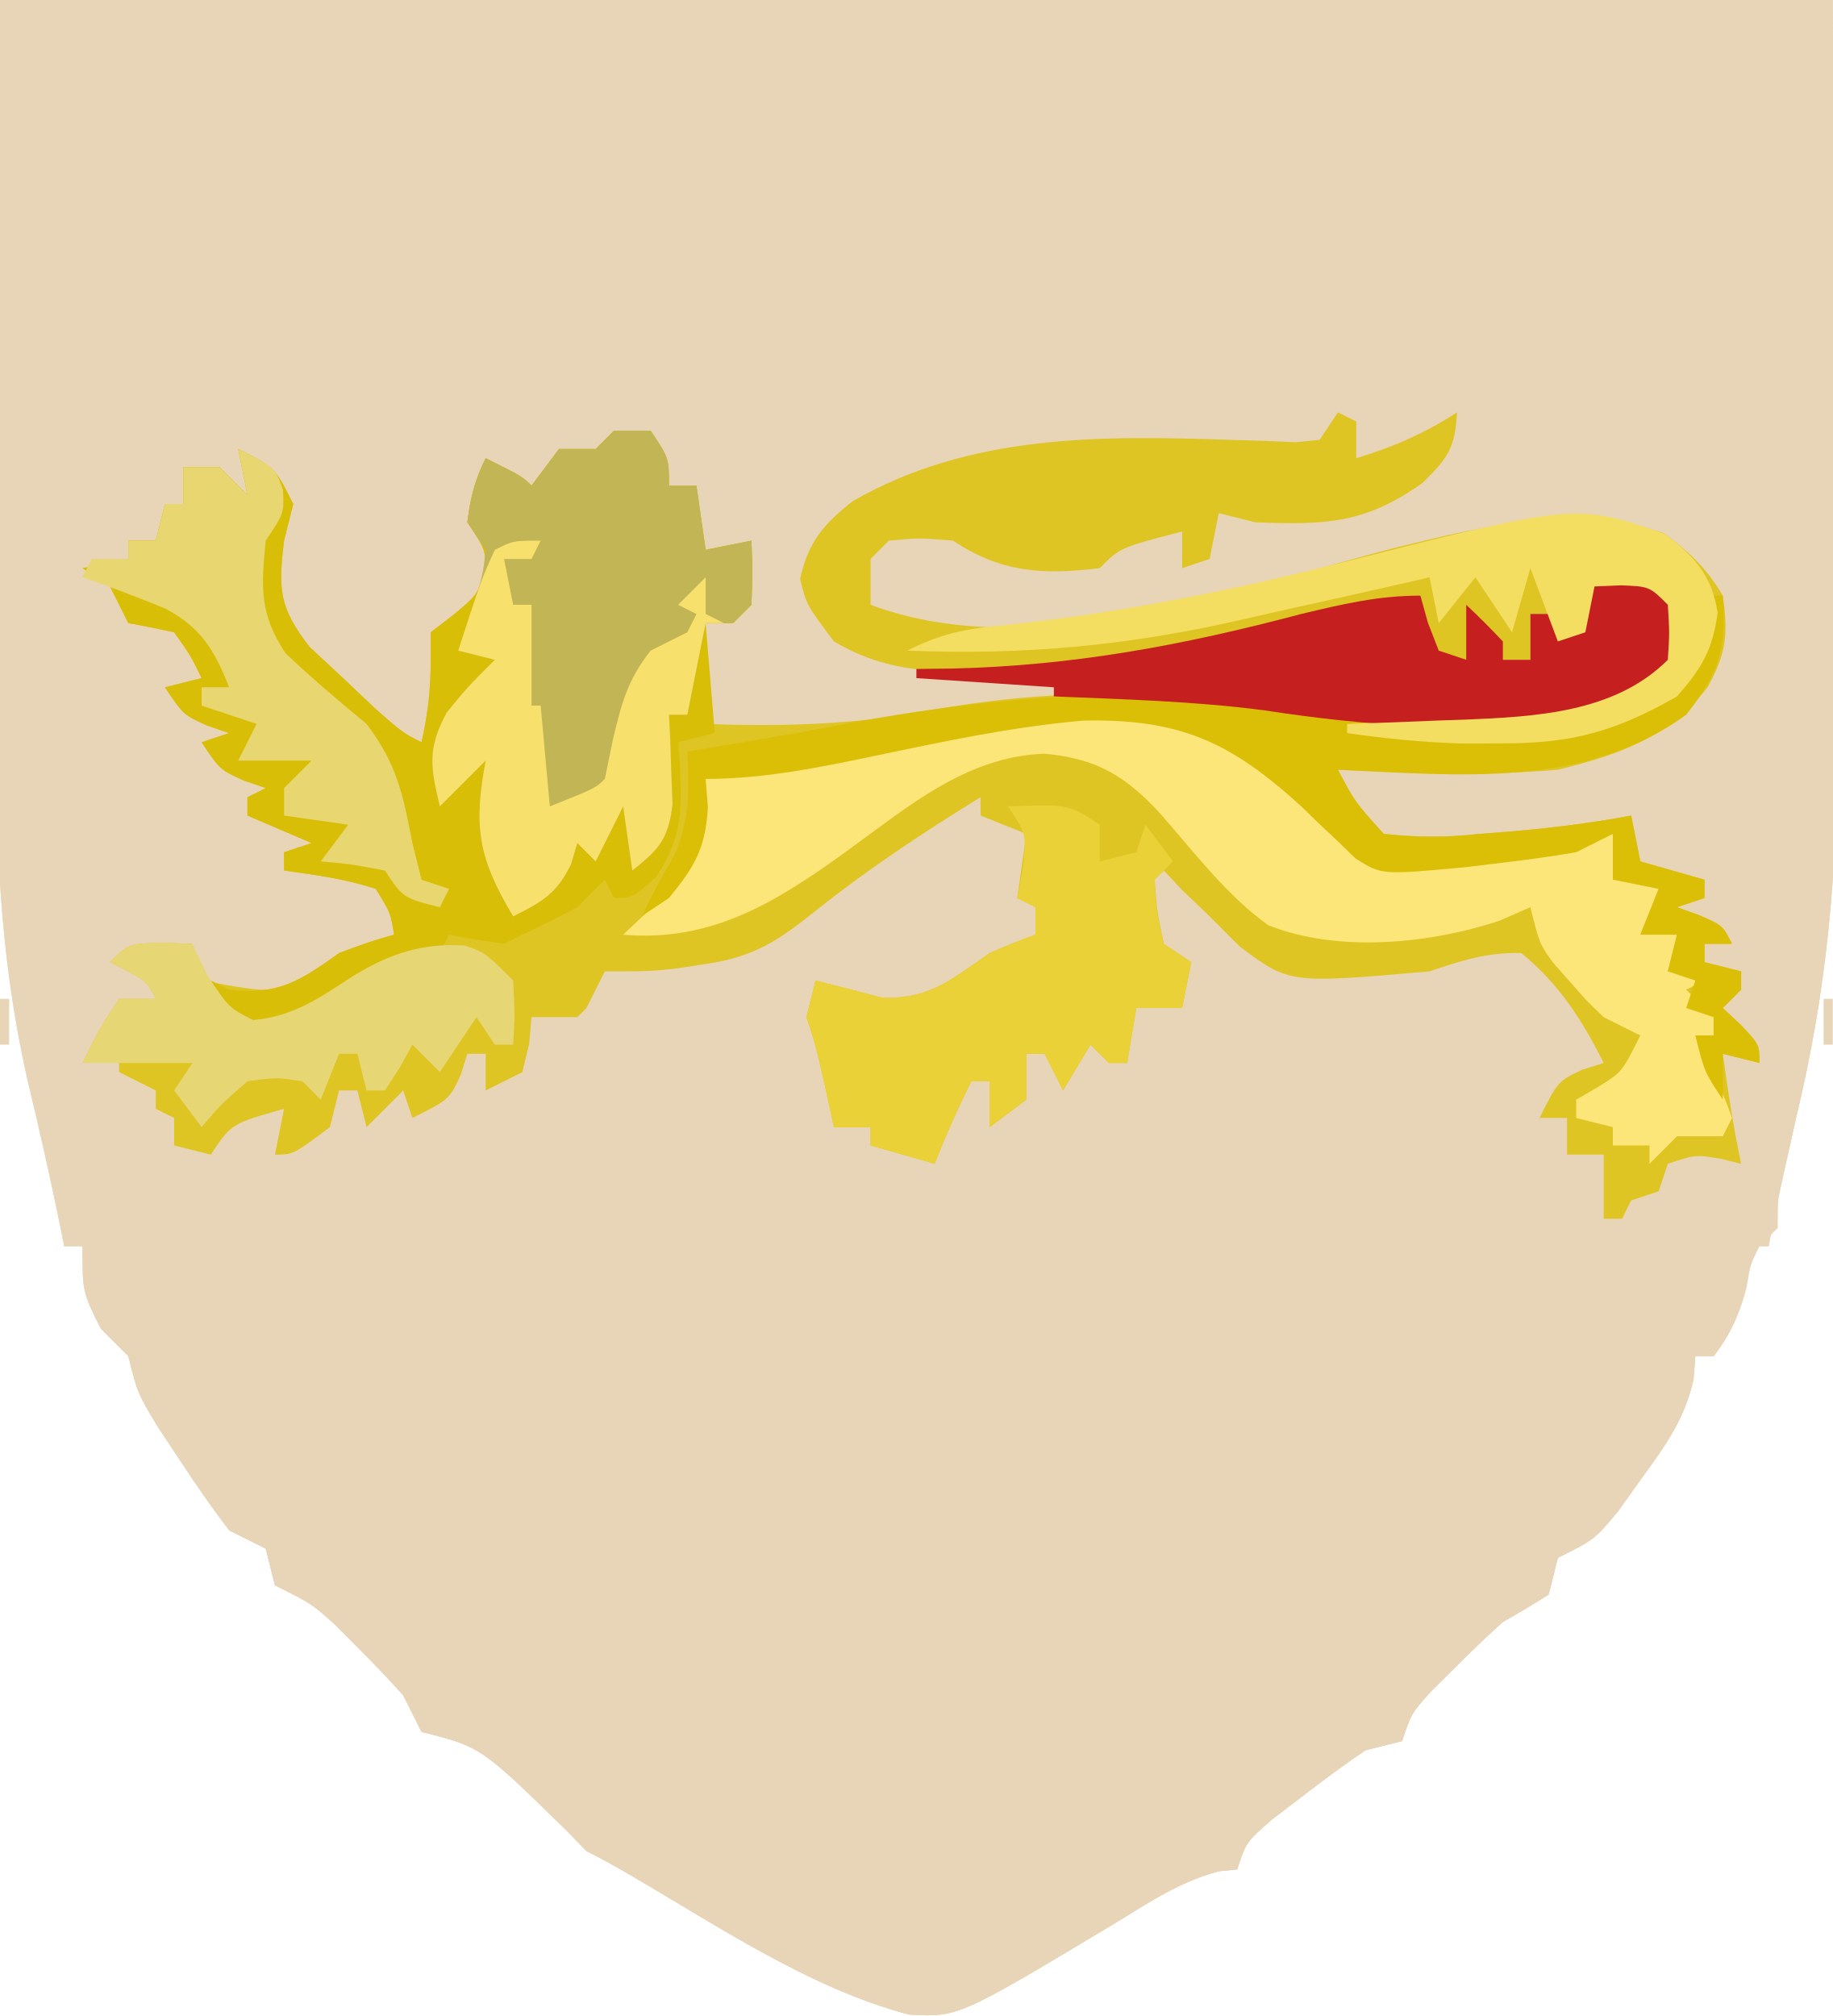
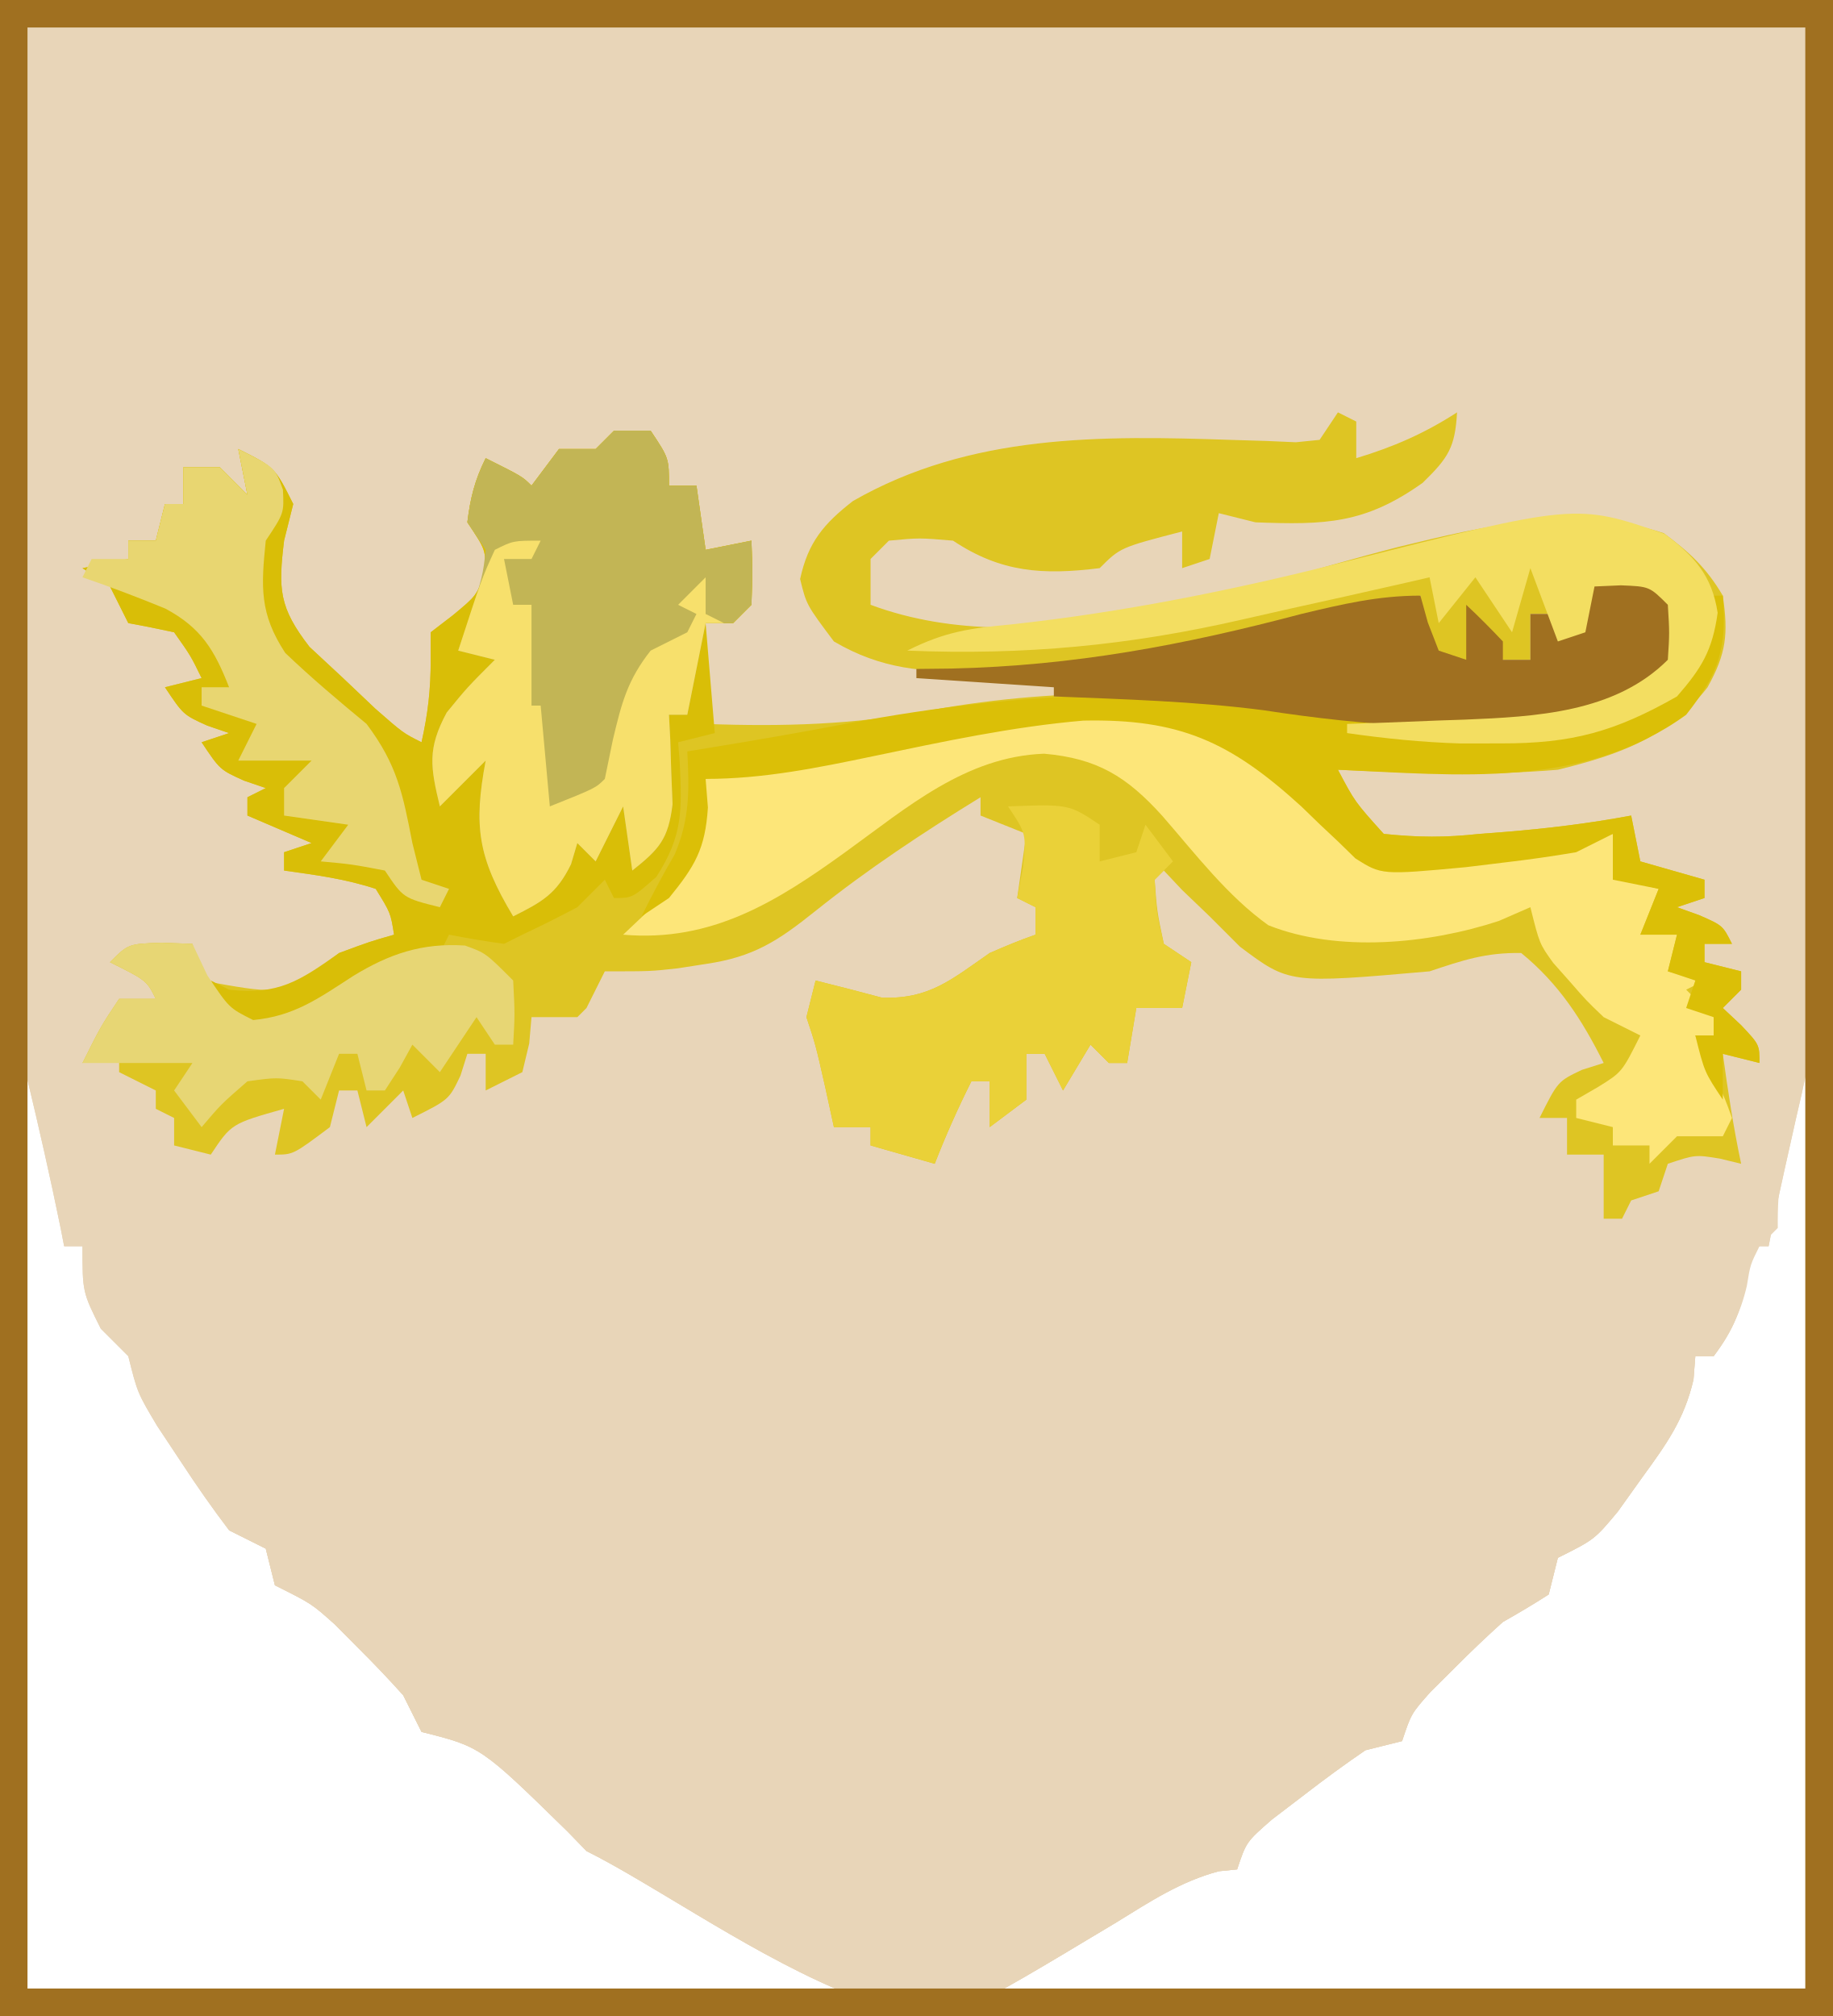
<svg xmlns="http://www.w3.org/2000/svg" version="1.1" width="200" height="220">
  <path d="M0 0 C66 0 132 0 200 0 C200.083 16.418 200.165 32.835 200.25 49.75 C200.286 54.893 200.323 60.036 200.36 65.335 C200.378 71.719 200.378 71.719 200.382 74.728 C200.388 76.786 200.402 78.843 200.422 80.9 C200.558 95.183 199.34 108.089 196 122 C193.87 131.505 193.87 131.505 193 136 C192.34 136 191.68 136 191 136 C190.948 136.526 190.948 136.526 190.688 139.188 C190.021 142.886 189.25 145.03 187 148 C186.34 148 185.68 148 185 148 C184.967 148.42 184.967 148.42 184.801 150.547 C183.785 154.927 181.824 157.621 179.188 161.25 C178.315 162.472 177.442 163.694 176.543 164.953 C174 168 174 168 170 170 C169.67 171.32 169.34 172.64 169 174 C167.365 175.052 165.692 176.044 164 177 C162.203 178.616 160.454 180.286 158.75 182 C157.879 182.866 157.007 183.732 156.109 184.625 C154 187 154 187 153 190 C151.68 190.33 150.36 190.66 149 191 C146.72 192.553 144.495 194.188 142.312 195.875 C141.154 196.759 139.995 197.644 138.801 198.555 C136 201 136 201 135 204 C134.343 204.067 133.685 204.134 133.008 204.203 C128.854 205.304 125.496 207.513 121.875 209.75 C104.561 220.148 104.561 220.148 99.168 219.836 C88.39 216.992 78.267 210.137 68.695 204.566 C67.153 203.67 65.595 202.798 64 202 C63.319 201.299 62.639 200.597 61.938 199.875 C52.482 190.62 52.482 190.62 46 189 C45.67 188.34 45.67 188.34 44 185 C42.428 183.242 40.797 181.537 39.125 179.875 C38.261 179.006 37.398 178.137 36.508 177.242 C34 175 34 175 30 173 C29.835 172.34 29.835 172.34 29 169 C27.68 168.34 26.36 167.68 25 167 C23.178 164.61 21.459 162.14 19.812 159.625 C19.372 158.961 19.372 158.961 17.145 155.602 C15 152 15 152 14 148 C13.01 147.01 12.02 146.02 11 145 C9 141 9 141 9 136 C8.34 136 7.68 136 7 136 C6.876 135.361 6.753 134.721 6.625 134.062 C5.5 128.551 4.257 123.068 2.943 117.599 C-0.07 104.192 -0.528 91.438 -0.391 77.734 C-0.385 75.729 -0.381 73.724 -0.378 71.719 C-0.358 64.396 -0.302 57.073 -0.25 49.75 C-0.167 33.332 -0.085 16.915 0 0 Z M7 131 C8 133 8 133 8 133 Z M192 131 C193 133 193 133 193 133 Z " fill="#e8d5b8" transform="translate(0,0)" />
  <path d="M0 0 C0.33 0.165 0.33 0.165 2 1 C2 2.32 2 3.64 2 5 C6.053 3.775 9.444 2.301 13 0 C12.781 3.835 12.06 4.942 9.25 7.688 C2.941 12.177 -1.367 12.29 -9 12 C-10.32 11.67 -11.64 11.34 -13 11 C-13.33 12.65 -13.66 14.3 -14 16 C-14.495 16.165 -14.495 16.165 -17 17 C-17 15.68 -17 14.36 -17 13 C-23.75 14.75 -23.75 14.75 -26 17 C-32.195 17.768 -36.77 17.487 -42 14 C-45.688 13.688 -45.688 13.688 -49 14 C-49.66 14.66 -50.32 15.32 -51 16 C-51 17.65 -51 19.3 -51 21 C-32.993 27.7 -11.084 19.203 6.553 14.697 C16.077 12.367 25.992 9.997 35.562 13.188 C38.384 15.286 40.203 16.959 42 20 C42.609 24.19 42.39 26.298 40.328 30.012 C36.055 35.497 30.637 37.366 24 39 C16.011 39.686 7.999 39.355 0 39 C1.848 42.5 1.848 42.5 5 46 C8.84 46.394 11.682 46.41 15.438 46 C15.902 45.965 15.902 45.965 18.252 45.785 C22.876 45.41 27.437 44.853 32 44 C32.33 45.65 32.66 47.3 33 49 C35.31 49.66 37.62 50.32 40 51 C40 51.66 40 52.32 40 53 C39.01 53.33 38.02 53.66 37 54 C37.402 54.144 37.402 54.144 39.438 54.875 C42 56 42 56 43 58 C42.01 58 41.02 58 40 58 C40 58.66 40 59.32 40 60 C41.32 60.33 42.64 60.66 44 61 C44 61.66 44 62.32 44 63 C43.34 63.66 42.68 64.32 42 65 C42.66 65.619 43.32 66.237 44 66.875 C46 69 46 69 46 71 C44.68 70.67 43.36 70.34 42 70 C42.553 74.03 43.156 78.02 44 82 C43.618 81.907 43.618 81.907 41.688 81.438 C39 81 39 81 36 82 C35.67 82.99 35.34 83.98 35 85 C34.01 85.33 33.02 85.66 32 86 C31.67 86.66 31.34 87.32 31 88 C30.34 88 29.68 88 29 88 C29 85.69 29 83.38 29 81 C27.68 81 26.36 81 25 81 C25 79.68 25 78.36 25 77 C24.01 77 23.02 77 22 77 C24 73 24 73 26.625 71.75 C27.409 71.502 28.192 71.255 29 71 C26.653 66.307 24.103 62.336 20 59 C16.12 58.935 13.639 59.787 10 61 C-5.31 62.345 -5.31 62.345 -10.688 58.312 C-11.781 57.219 -12.874 56.126 -14 55 C-14.99 54.051 -15.98 53.102 -17 52.125 C-17.33 51.774 -17.33 51.774 -19 50 C-19.33 50.33 -19.66 50.66 -20 51 C-19.75 54.438 -19.75 54.438 -19 58 C-18.505 58.33 -18.505 58.33 -16 60 C-16.33 61.65 -16.66 63.3 -17 65 C-18.65 65 -20.3 65 -22 65 C-22.33 66.98 -22.66 68.96 -23 71 C-23.66 71 -24.32 71 -25 71 C-25.66 70.34 -26.32 69.68 -27 69 C-27.99 70.65 -28.98 72.3 -30 74 C-30.66 72.68 -31.32 71.36 -32 70 C-32.66 70 -33.32 70 -34 70 C-34 71.65 -34 73.3 -34 75 C-34.66 75.495 -34.66 75.495 -38 78 C-38 76.35 -38 74.7 -38 73 C-38.66 73 -39.32 73 -40 73 C-41.494 75.988 -42.793 78.897 -44 82 C-46.31 81.34 -48.62 80.68 -51 80 C-51 79.34 -51 78.68 -51 78 C-52.32 78 -53.64 78 -55 78 C-55.309 76.577 -55.619 75.154 -55.938 73.688 C-57 69 -57 69 -58 66 C-57.835 65.34 -57.835 65.34 -57 62 C-54.578 62.605 -52.16 63.226 -49.75 63.875 C-44.589 64.047 -42.175 61.895 -38 59 C-36.355 58.281 -34.698 57.584 -33 57 C-33 56.01 -33 55.02 -33 54 C-33.66 53.67 -34.32 53.34 -35 53 C-34.67 50.69 -34.34 48.38 -34 46 C-35.65 45.34 -37.3 44.68 -39 44 C-39 43.34 -39 42.68 -39 42 C-45.263 45.851 -51.284 49.827 -57.027 54.422 C-61.136 57.709 -63.771 59.425 -68.938 60.188 C-69.957 60.346 -70.977 60.505 -72.027 60.668 C-75 61 -75 61 -80 61 C-80.66 62.32 -81.32 63.64 -82 65 C-82.33 65.33 -82.66 65.66 -83 66 C-84.65 66 -86.3 66 -88 66 C-88.083 66.949 -88.165 67.897 -88.25 68.875 C-88.498 69.906 -88.745 70.938 -89 72 C-89.66 72.33 -89.66 72.33 -93 74 C-93 72.68 -93 71.36 -93 70 C-93.66 70 -94.32 70 -95 70 C-95.248 70.784 -95.495 71.567 -95.75 72.375 C-97 75 -97 75 -101 77 C-101.33 76.01 -101.66 75.02 -102 74 C-103.32 75.32 -104.64 76.64 -106 78 C-106.33 76.68 -106.66 75.36 -107 74 C-107.66 74 -108.32 74 -109 74 C-109.33 75.32 -109.66 76.64 -110 78 C-114 81 -114 81 -116 81 C-115.67 79.35 -115.34 77.7 -115 76 C-120.75 77.625 -120.75 77.625 -123 81 C-124.32 80.67 -125.64 80.34 -127 80 C-127 79.01 -127 78.02 -127 77 C-127.66 76.67 -128.32 76.34 -129 76 C-129 75.34 -129 74.68 -129 74 C-130.32 73.34 -131.64 72.68 -133 72 C-133 71.34 -133 70.68 -133 70 C-133.66 70.165 -133.66 70.165 -137 71 C-135 67 -135 67 -133 64 C-131.68 64 -130.36 64 -129 64 C-130 62 -130 62 -134 60 C-132 58 -132 58 -128.375 57.875 C-127.818 57.896 -127.818 57.896 -125 58 C-124.67 59.32 -124.34 60.64 -124 62 C-115.848 63.482 -115.848 63.482 -111.812 61.188 C-110.884 60.466 -109.956 59.744 -109 59 C-105.625 57.75 -105.625 57.75 -103 57 C-103.375 54.625 -103.375 54.625 -105 52 C-108.334 50.901 -111.499 50.494 -115 50 C-115 49.34 -115 48.68 -115 48 C-114.505 47.835 -114.505 47.835 -112 47 C-114.31 46.01 -116.62 45.02 -119 44 C-119 43.34 -119 42.68 -119 42 C-118.67 41.835 -118.67 41.835 -117 41 C-117.784 40.732 -118.567 40.464 -119.375 40.188 C-122 39 -122 39 -124 36 C-123.505 35.835 -123.505 35.835 -121 35 C-121.784 34.732 -122.567 34.464 -123.375 34.188 C-126 33 -126 33 -128 30 C-126.68 29.67 -125.36 29.34 -124 29 C-125.188 26.562 -125.188 26.562 -127 24 C-128.66 23.636 -130.327 23.3 -132 23 C-132.66 21.68 -133.32 20.36 -134 19 C-134.99 18.34 -135.98 17.68 -137 17 C-135.35 16.67 -133.7 16.34 -132 16 C-132 15.34 -132 14.68 -132 14 C-131.01 14 -130.02 14 -129 14 C-128.67 12.68 -128.34 11.36 -128 10 C-127.34 10 -126.68 10 -126 10 C-126 8.68 -126 7.36 -126 6 C-124.68 6 -123.36 6 -122 6 C-121.01 6.99 -120.02 7.98 -119 9 C-119.33 7.35 -119.66 5.7 -120 4 C-116 6 -116 6 -114 10 C-114.33 11.32 -114.66 12.64 -115 14 C-115.642 19.312 -115.553 21.285 -112.227 25.59 C-111.038 26.695 -109.85 27.799 -108.625 28.938 C-107.442 30.06 -106.258 31.183 -105.039 32.34 C-102 35 -102 35 -100 36 C-99.299 32.847 -99 30.273 -99 27 C-99 26.01 -99 25.02 -99 24 C-98.196 23.381 -97.391 22.763 -96.562 22.125 C-94 20 -94 20 -93.062 17.438 C-93 15 -93 15 -95 12 C-94.679 9.366 -94.186 7.373 -93 5 C-89 7 -89 7 -88 8 C-87.01 6.68 -86.02 5.36 -85 4 C-83.68 4 -82.36 4 -81 4 C-80.34 3.34 -79.68 2.68 -79 2 C-77.68 2 -76.36 2 -75 2 C-73 5 -73 5 -73 8 C-72.01 8 -71.02 8 -70 8 C-69.835 9.155 -69.835 9.155 -69 15 C-68.175 14.835 -68.175 14.835 -64 14 C-63.875 17.375 -63.875 17.375 -64 21 C-64.66 21.66 -65.32 22.32 -66 23 C-66.99 23 -67.98 23 -69 23 C-69 26.63 -69 30.26 -69 34 C-60.6 34.309 -52.707 34.1 -44.438 32.5 C-29.907 29.852 -15.312 30.266 -0.762 32.547 C10.92 33.954 24.937 35.014 35 28 C36 27 36 27 36.188 24.062 C36 21 36 21 34 19 C30.875 18.875 30.875 18.875 28 19 C27.67 20.65 27.34 22.3 27 24 C26.01 24.33 25.02 24.66 24 25 C23.67 24.01 23.34 23.02 23 22 C22.34 22 21.68 22 21 22 C21 23.65 21 25.3 21 27 C20.01 27 19.02 27 18 27 C16.312 24.5 16.312 24.5 15 22 C15 23.98 15 25.96 15 28 C10.125 26.125 10.125 26.125 9 25 C9 23.35 9 21.7 9 20 C3.895 21.143 -1.209 22.29 -6.312 23.438 C-7.766 23.763 -9.219 24.088 -10.717 24.424 C-12.106 24.736 -13.495 25.049 -14.926 25.371 C-15.567 25.515 -15.567 25.515 -18.814 26.244 C-22 27 -22 27 -25 28 C-28.746 28.258 -32.497 28.231 -36.25 28.25 C-37.275 28.271 -38.3 28.291 -39.355 28.312 C-45.24 28.343 -49.788 28.061 -55 25 C-58 21 -58 21 -58.688 18.188 C-57.826 14.194 -56.131 12.172 -52.93 9.68 C-40.102 2.325 -25.864 2.52 -11.525 3.008 C-10.922 3.026 -10.922 3.026 -7.871 3.117 C-6.788 3.165 -5.704 3.212 -4.588 3.261 C-3.734 3.175 -2.88 3.089 -2 3 C-1.34 2.01 -0.68 1.02 0 0 Z " fill="#DEC523" transform="translate(146,45)" />
  <path d="M0 0 C1.32 0 2.64 0 4 0 C6 3 6 3 6 6 C6.99 6 7.98 6 9 6 C9.165 7.155 9.165 7.155 10 13 C10.825 12.835 10.825 12.835 15 12 C15.125 15.375 15.125 15.375 15 19 C14.34 19.66 13.68 20.32 13 21 C12.01 21 11.02 21 10 21 C10.165 22.98 10.165 22.98 11 33 C9.68 33.33 8.36 33.66 7 34 C7.058 34.724 7.116 35.449 7.176 36.195 C7.42 41.423 7.532 44.174 4.625 48.688 C2 51 2 51 0 51 C-0.33 50.34 -0.66 49.68 -1 49 C-1.99 49.99 -2.98 50.98 -4 52 C-5.975 53.048 -7.975 54.052 -10 55 C-10.33 55.165 -10.33 55.165 -12 56 C-14.008 55.719 -16.01 55.389 -18 55 C-18.165 55.33 -18.165 55.33 -19 57 C-20.704 57.691 -22.44 58.304 -24.188 58.875 C-27.747 60.094 -30.193 61.135 -33.312 63.312 C-36 65 -36 65 -39.25 65 C-42 64 -42 64 -44 60 C-43.34 60.33 -42.68 60.66 -42 61 C-36.627 61.611 -34.315 60.057 -30 57 C-26.625 55.75 -26.625 55.75 -24 55 C-24.375 52.625 -24.375 52.625 -26 50 C-29.334 48.901 -32.499 48.494 -36 48 C-36 47.34 -36 46.68 -36 46 C-35.505 45.835 -35.505 45.835 -33 45 C-35.31 44.01 -37.62 43.02 -40 42 C-40 41.34 -40 40.68 -40 40 C-39.67 39.835 -39.67 39.835 -38 39 C-38.784 38.732 -39.567 38.464 -40.375 38.188 C-43 37 -43 37 -45 34 C-44.505 33.835 -44.505 33.835 -42 33 C-42.784 32.732 -43.568 32.464 -44.375 32.188 C-47 31 -47 31 -49 28 C-47.68 27.67 -46.36 27.34 -45 27 C-46.188 24.562 -46.188 24.562 -48 22 C-49.66 21.636 -51.327 21.3 -53 21 C-53.66 19.68 -54.32 18.36 -55 17 C-55.99 16.34 -56.98 15.68 -58 15 C-56.35 14.67 -54.7 14.34 -53 14 C-53 13.34 -53 12.68 -53 12 C-52.01 12 -51.02 12 -50 12 C-49.67 10.68 -49.34 9.36 -49 8 C-48.34 8 -47.68 8 -47 8 C-47 6.68 -47 5.36 -47 4 C-45.68 4 -44.36 4 -43 4 C-42.01 4.99 -41.02 5.98 -40 7 C-40.33 5.35 -40.66 3.7 -41 2 C-37 4 -37 4 -35 8 C-35.33 9.32 -35.66 10.64 -36 12 C-36.642 17.312 -36.553 19.285 -33.227 23.59 C-32.038 24.695 -30.85 25.799 -29.625 26.938 C-28.442 28.06 -27.258 29.183 -26.039 30.34 C-23 33 -23 33 -21 34 C-20.299 30.847 -20 28.273 -20 25 C-20 24.01 -20 23.02 -20 22 C-19.196 21.381 -18.391 20.763 -17.562 20.125 C-15 18 -15 18 -14.062 15.438 C-14 13 -14 13 -16 10 C-15.679 7.366 -15.186 5.373 -14 3 C-10 5 -10 5 -9 6 C-8.01 4.68 -7.02 3.36 -6 2 C-4.68 2 -3.36 2 -2 2 C-1.34 1.34 -0.68 0.68 0 0 Z " fill="#D9BE07" transform="translate(67,47)" />
  <path d="M0 0 C3.839 2.848 7.101 6.178 10.359 9.664 C12.391 11.773 12.391 11.773 14.391 12.773 C16.227 12.71 18.061 12.573 19.891 12.398 C20.427 12.348 20.427 12.348 23.141 12.094 C23.677 12.041 23.677 12.041 26.391 11.773 C27.339 11.688 28.288 11.603 29.266 11.516 C33.084 11.163 36.664 10.705 40.391 9.773 C40.556 10.598 40.556 10.598 41.391 14.773 C42.051 14.938 42.051 14.938 45.391 15.773 C44.731 17.423 44.071 19.073 43.391 20.773 C44.711 20.773 46.031 20.773 47.391 20.773 C47.061 22.093 46.731 23.413 46.391 24.773 C47.051 24.938 47.051 24.938 50.391 25.773 C49.731 26.103 49.071 26.433 48.391 26.773 C49.381 27.763 50.371 28.753 51.391 29.773 C51.391 30.433 51.391 31.093 51.391 31.773 C50.731 31.773 50.071 31.773 49.391 31.773 C50.071 33.217 50.752 34.661 51.453 36.148 C52.613 38.609 52.613 38.609 53.391 40.773 C53.226 41.103 53.226 41.103 52.391 42.773 C50.741 42.773 49.091 42.773 47.391 42.773 C46.401 43.763 45.411 44.753 44.391 45.773 C44.391 45.113 44.391 44.453 44.391 43.773 C43.071 43.773 41.751 43.773 40.391 43.773 C40.391 43.113 40.391 42.453 40.391 41.773 C39.731 41.608 39.731 41.608 36.391 40.773 C36.391 40.113 36.391 39.453 36.391 38.773 C37.174 38.32 37.958 37.866 38.766 37.398 C41.391 35.773 41.391 35.773 43.391 31.773 C42.071 31.113 40.751 30.453 39.391 29.773 C37.504 27.969 37.504 27.969 35.703 25.898 C35.101 25.22 34.499 24.542 33.879 23.844 C32.391 21.773 32.391 21.773 31.391 17.773 C30.256 18.268 29.122 18.763 27.953 19.273 C20.304 21.787 10.388 22.76 2.797 19.742 C-1.676 16.547 -5.154 11.961 -8.754 7.832 C-12.656 3.502 -15.878 1.534 -21.672 1.023 C-30.226 1.337 -36.617 6.886 -43.305 11.723 C-50.859 17.181 -57.954 21.613 -67.609 20.773 C-66.846 20.052 -66.083 19.33 -65.297 18.586 C-60.672 13.745 -59.445 10.381 -58.609 3.773 C-57.698 3.603 -56.787 3.433 -55.848 3.258 C-55.2 3.137 -55.2 3.137 -51.922 2.523 C-50.467 2.254 -49.011 1.985 -47.512 1.707 C-44.12 1.061 -40.742 0.391 -37.363 -0.316 C-10.308 -5.905 -10.308 -5.905 0 0 Z " fill="#FDE679" transform="translate(135.6094,81.22656)" />
  <path d="M0 0 C1.32 0 2.64 0 4 0 C6 3 6 3 6 6 C6.99 6 7.98 6 9 6 C9.33 8.31 9.66 10.62 10 13 C11.65 12.67 13.3 12.34 15 12 C15.125 15.375 15.125 15.375 15 19 C14.34 19.66 13.68 20.32 13 21 C12.01 21 11.02 21 10 21 C9.34 24.3 8.68 27.6 8 31 C7.34 31 6.68 31 6 31 C6.046 31.892 6.093 32.784 6.141 33.703 C6.159 34.288 6.159 34.288 6.25 37.25 C6.296 38.41 6.343 39.57 6.391 40.766 C5.93 44.577 4.949 45.655 2 48 C1.67 45.69 1.34 43.38 1 41 C0.01 42.98 -0.98 44.96 -2 47 C-2.66 46.34 -3.32 45.68 -4 45 C-4.227 45.763 -4.454 46.526 -4.688 47.312 C-6.267 50.547 -7.833 51.416 -11 53 C-14.866 46.556 -15.338 43.134 -14 36 C-14.825 36.825 -14.825 36.825 -19 41 C-20.032 36.701 -20.385 34.715 -18.25 30.75 C-16 28 -16 28 -13 25 C-14.32 24.67 -15.64 24.34 -17 24 C-16.845 23.557 -16.845 23.557 -16.062 21.312 C-14.307 15.839 -14.307 15.839 -14 13 C-14.66 12.01 -15.32 11.02 -16 10 C-15.679 7.366 -15.186 5.373 -14 3 C-10 5 -10 5 -9 6 C-8.01 4.68 -7.02 3.36 -6 2 C-4.68 2 -3.36 2 -2 2 C-1.34 1.34 -0.68 0.68 0 0 Z " fill="#C2B555" transform="translate(67,47)" />
  <path d="M0 0 C66 0 132 0 200 0 C200.083 16.418 200.165 32.835 200.25 49.75 C200.286 54.893 200.323 60.036 200.36 65.335 C200.378 71.719 200.378 71.719 200.382 74.728 C200.388 76.786 200.402 78.843 200.422 80.9 C200.558 95.183 199.34 108.089 196 122 C193.87 131.505 193.87 131.505 193 136 C192.34 136 191.68 136 191 136 C190.948 136.526 190.948 136.526 190.688 139.188 C190.021 142.886 189.25 145.03 187 148 C186.34 148 185.68 148 185 148 C184.967 148.42 184.967 148.42 184.801 150.547 C183.785 154.927 181.824 157.621 179.188 161.25 C178.315 162.472 177.442 163.694 176.543 164.953 C174 168 174 168 170 170 C169.67 171.32 169.34 172.64 169 174 C167.365 175.052 165.692 176.044 164 177 C162.203 178.616 160.454 180.286 158.75 182 C157.879 182.866 157.007 183.732 156.109 184.625 C154 187 154 187 153 190 C151.68 190.33 150.36 190.66 149 191 C146.72 192.553 144.495 194.188 142.312 195.875 C141.154 196.759 139.995 197.644 138.801 198.555 C136 201 136 201 135 204 C134.343 204.067 133.685 204.134 133.008 204.203 C128.854 205.304 125.496 207.513 121.875 209.75 C104.561 220.148 104.561 220.148 99.168 219.836 C88.39 216.992 78.267 210.137 68.695 204.566 C67.153 203.67 65.595 202.798 64 202 C63.319 201.299 62.639 200.597 61.938 199.875 C52.482 190.62 52.482 190.62 46 189 C45.67 188.34 45.67 188.34 44 185 C42.428 183.242 40.797 181.537 39.125 179.875 C38.261 179.006 37.398 178.137 36.508 177.242 C34 175 34 175 30 173 C29.835 172.34 29.835 172.34 29 169 C27.68 168.34 26.36 167.68 25 167 C23.178 164.61 21.459 162.14 19.812 159.625 C19.372 158.961 19.372 158.961 17.145 155.602 C15 152 15 152 14 148 C13.01 147.01 12.02 146.02 11 145 C9 141 9 141 9 136 C8.34 136 7.68 136 7 136 C6.876 135.361 6.753 134.721 6.625 134.062 C5.5 128.551 4.257 123.068 2.943 117.599 C-0.07 104.192 -0.528 91.438 -0.391 77.734 C-0.385 75.729 -0.381 73.724 -0.378 71.719 C-0.358 64.396 -0.302 57.073 -0.25 49.75 C-0.167 33.332 -0.085 16.915 0 0 Z M1 1 C1 109.282 1 109.282 7.125 126.625 C7.423 127.49 7.721 128.355 8.028 129.246 C21.593 167.123 52.324 194.458 87 213 C87.998 213.552 88.995 214.103 90.023 214.672 C94.608 217.123 97.82 218.441 103 218 C105.523 217.089 105.523 217.089 108.02 215.797 C108.951 215.317 109.882 214.838 110.842 214.344 C111.822 213.818 112.802 213.292 113.812 212.75 C114.833 212.208 115.853 211.666 116.904 211.107 C151.149 192.538 181.23 163.165 193.25 125.375 C205.031 84.218 199 46.837 199 1 C133.66 1 68.32 1 1 1 Z M7 131 C8 133 8 133 8 133 Z M192 131 C193 133 193 133 193 133 Z " fill="#e8d5b8" transform="translate(0,0)" />
  <path d="M0 0 C6.625 -0.25 6.625 -0.25 10 2 C10 3.32 10 4.64 10 6 C11.32 5.67 12.64 5.34 14 5 C14.33 4.01 14.66 3.02 15 2 C15.99 3.32 16.98 4.64 18 6 C17.34 6.66 16.68 7.32 16 8 C16.188 11.5 16.188 11.5 17 15 C17.99 15.66 18.98 16.32 20 17 C19.835 17.825 19.835 17.825 19 22 C17.35 22 15.7 22 14 22 C13.67 23.98 13.34 25.96 13 28 C12.34 28 11.68 28 11 28 C10.34 27.34 9.68 26.68 9 26 C8.01 27.65 7.02 29.3 6 31 C5.34 29.68 4.68 28.36 4 27 C3.34 27 2.68 27 2 27 C2 28.65 2 30.3 2 32 C0.68 32.99 -0.64 33.98 -2 35 C-2 33.35 -2 31.7 -2 30 C-2.66 30 -3.32 30 -4 30 C-5.494 32.988 -6.793 35.897 -8 39 C-10.31 38.34 -12.62 37.68 -15 37 C-15 36.34 -15 35.68 -15 35 C-16.32 35 -17.64 35 -19 35 C-19.309 33.577 -19.619 32.154 -19.938 30.688 C-21 26 -21 26 -22 23 C-21.67 21.68 -21.34 20.36 -21 19 C-18.578 19.605 -16.16 20.226 -13.75 20.875 C-8.589 21.047 -6.175 18.895 -2 16 C-0.355 15.281 1.302 14.584 3 14 C3 13.01 3 12.02 3 11 C2.34 10.67 1.68 10.34 1 10 C1.103 9.453 1.103 9.453 1.625 6.688 C2 3 2 3 0 0 Z " fill="#EAD138" transform="translate(110,88)" />
  <path d="M0 0 C0.33 0 0.66 0 1 0 C1.463 5.79 0.584 8.461 -3 13 C-14.166 21.124 -27.946 19.579 -41 19 C-39.152 22.5 -39.152 22.5 -36 26 C-32.16 26.394 -29.318 26.41 -25.562 26 C-24.634 25.929 -23.705 25.858 -22.748 25.785 C-18.124 25.41 -13.563 24.853 -9 24 C-8.835 24.825 -8.835 24.825 -8 29 C-5.69 29.66 -3.38 30.32 -1 31 C-1 31.66 -1 32.32 -1 33 C-1.495 33.165 -1.495 33.165 -4 34 C-3.196 34.289 -2.391 34.578 -1.562 34.875 C1 36 1 36 2 38 C1.01 38 0.02 38 -1 38 C-1 38.66 -1 39.32 -1 40 C-0.34 40.165 -0.34 40.165 3 41 C3 41.66 3 42.32 3 43 C2.67 43.33 2.67 43.33 1 45 C1.33 45.309 1.33 45.309 3 46.875 C5 49 5 49 5 51 C4.34 50.835 4.34 50.835 1 50 C1 51.65 1 53.3 1 55 C-1 52 -1 52 -2 48 C-1.34 48 -0.68 48 0 48 C0 47.34 0 46.68 0 46 C-0.495 45.835 -0.495 45.835 -3 45 C-2.67 44.01 -2.34 43.02 -2 42 C-2.495 41.835 -2.495 41.835 -5 41 C-4.67 39.68 -4.34 38.36 -4 37 C-5.32 37 -6.64 37 -8 37 C-7.34 35.35 -6.68 33.7 -6 32 C-7.65 31.67 -9.3 31.34 -11 31 C-11 29.35 -11 27.7 -11 26 C-12.32 26.66 -13.64 27.32 -15 28 C-17.613 28.449 -20.241 28.816 -22.875 29.125 C-24.254 29.293 -25.634 29.46 -27.055 29.633 C-36.23 30.487 -36.23 30.487 -39.09 28.68 C-39.7 28.084 -40.309 27.489 -40.938 26.875 C-41.616 26.238 -42.294 25.601 -42.992 24.945 C-43.655 24.303 -44.317 23.661 -45 23 C-52.772 15.909 -58.307 13.424 -68.777 13.637 C-76.514 14.302 -84.073 15.923 -91.666 17.513 C-97.808 18.795 -103.704 20 -110 20 C-109.959 20.516 -109.959 20.516 -109.75 23.125 C-110.042 27.65 -111.169 29.522 -114 33 C-114.99 33.66 -115.98 34.32 -117 35 C-115.858 32.716 -114.674 30.449 -113.375 28.25 C-111.712 24.319 -111.781 21.226 -112 17 C-111.265 16.88 -110.53 16.761 -109.773 16.637 C-104.632 15.791 -99.502 14.918 -94.387 13.93 C-75.414 10.355 -57.093 9.622 -38 13 C-38 13.33 -38 13.66 -38 14 C-27.186 16.095 -15.628 16.874 -6 11 C-1.943 7.983 -1.12 4.855 0 0 Z " fill="#DBBF07" transform="translate(187,65)" />
-   <path d="M0 0 C3.125 0.25 3.125 0.25 6.125 3.25 C6.562 6.188 6.562 6.188 6.125 9.25 C3.033 13.372 -0.546 14.768 -5.48 15.789 C-16.563 17.294 -27.941 16.461 -38.941 14.762 C-46.547 13.772 -54.217 13.563 -61.875 13.25 C-61.875 12.92 -61.875 12.59 -61.875 12.25 C-66.825 11.92 -71.775 11.59 -76.875 11.25 C-76.875 10.92 -76.875 10.59 -76.875 10.25 C-75.603 10.236 -74.33 10.222 -73.02 10.207 C-59.699 9.902 -47.719 7.652 -34.875 4.25 C-30.376 3.176 -26.498 2.25 -21.875 2.25 C-21.607 3.219 -21.339 4.189 -21.062 5.188 C-20.867 5.693 -20.867 5.693 -19.875 8.25 C-18.885 8.58 -17.895 8.91 -16.875 9.25 C-16.875 7.27 -16.875 5.29 -16.875 3.25 C-15.499 4.54 -14.167 5.877 -12.875 7.25 C-12.875 7.91 -12.875 8.57 -12.875 9.25 C-11.885 9.25 -10.895 9.25 -9.875 9.25 C-9.875 7.6 -9.875 5.95 -9.875 4.25 C-9.215 4.25 -8.555 4.25 -7.875 4.25 C-7.71 4.58 -7.71 4.58 -6.875 6.25 C-6.215 6.25 -5.555 6.25 -4.875 6.25 C-4.731 5.446 -4.586 4.641 -4.438 3.812 C-3.671 0.319 -3.671 0.319 0 0 Z " fill="#C51F20" transform="translate(176.875,62.75)" />
+   <path d="M0 0 C3.125 0.25 3.125 0.25 6.125 3.25 C6.562 6.188 6.562 6.188 6.125 9.25 C3.033 13.372 -0.546 14.768 -5.48 15.789 C-16.563 17.294 -27.941 16.461 -38.941 14.762 C-46.547 13.772 -54.217 13.563 -61.875 13.25 C-61.875 12.92 -61.875 12.59 -61.875 12.25 C-66.825 11.92 -71.775 11.59 -76.875 11.25 C-76.875 10.92 -76.875 10.59 -76.875 10.25 C-75.603 10.236 -74.33 10.222 -73.02 10.207 C-59.699 9.902 -47.719 7.652 -34.875 4.25 C-30.376 3.176 -26.498 2.25 -21.875 2.25 C-21.607 3.219 -21.339 4.189 -21.062 5.188 C-20.867 5.693 -20.867 5.693 -19.875 8.25 C-18.885 8.58 -17.895 8.91 -16.875 9.25 C-16.875 7.27 -16.875 5.29 -16.875 3.25 C-15.499 4.54 -14.167 5.877 -12.875 7.25 C-12.875 7.91 -12.875 8.57 -12.875 9.25 C-11.885 9.25 -10.895 9.25 -9.875 9.25 C-9.875 7.6 -9.875 5.95 -9.875 4.25 C-9.215 4.25 -8.555 4.25 -7.875 4.25 C-7.71 4.58 -7.71 4.58 -6.875 6.25 C-6.215 6.25 -5.555 6.25 -4.875 6.25 C-4.731 5.446 -4.586 4.641 -4.438 3.812 C-3.671 0.319 -3.671 0.319 0 0 Z " fill="#a07020" transform="translate(176.875,62.75)" />
  <path d="M0 0 C4 2 4 2 4.875 4.438 C5 7 5 7 3 10 C2.488 15.052 2.307 17.941 5.125 22.25 C7.98 24.981 10.955 27.485 14 30 C17.347 34.462 17.948 37.589 19 43 C19.165 43.66 19.165 43.66 20 47 C20.99 47.33 21.98 47.66 23 48 C22.835 48.33 22.835 48.33 22 50 C18 49 18 49 16 46 C12.375 45.312 12.375 45.312 9 45 C9.99 43.68 10.98 42.36 12 41 C10.845 40.835 10.845 40.835 5 40 C5 39.01 5 38.02 5 37 C5.99 36.01 6.98 35.02 8 34 C5.36 34 2.72 34 0 34 C0.66 32.68 1.32 31.36 2 30 C0.02 29.34 -1.96 28.68 -4 28 C-4 27.34 -4 26.68 -4 26 C-3.01 26 -2.02 26 -1 26 C-2.595 21.933 -4.041 19.515 -7.938 17.422 C-10.934 16.192 -13.934 15.046 -17 14 C-16.67 13.34 -16.34 12.68 -16 12 C-14.68 12 -13.36 12 -12 12 C-12 11.34 -12 10.68 -12 10 C-11.01 10 -10.02 10 -9 10 C-8.67 8.68 -8.34 7.36 -8 6 C-7.34 6 -6.68 6 -6 6 C-6 4.68 -6 3.36 -6 2 C-4.68 2 -3.36 2 -2 2 C-1.01 2.99 -0.02 3.98 1 5 C0.67 3.35 0.34 1.7 0 0 Z " fill="#E8D671" transform="translate(26,49)" />
  <path d="M0 0 C0.33 0 0.66 0 1 0 C1.563 8.666 0.217 16.049 -2.221 24.323 C-3.498 28.715 -4.056 32.448 -4 37 C-4.33 37.33 -4.33 37.33 -6 39 C-7 41 -7 41 -7.375 43.312 C-8.084 46.362 -9.185 48.459 -11 51 C-11.66 51 -12.32 51 -13 51 C-13.033 51.42 -13.033 51.42 -13.199 53.547 C-14.215 57.927 -16.176 60.621 -18.812 64.25 C-19.685 65.472 -20.558 66.694 -21.457 67.953 C-24 71 -24 71 -28 73 C-28.33 74.32 -28.66 75.64 -29 77 C-30.635 78.052 -32.308 79.044 -34 80 C-35.797 81.616 -37.546 83.286 -39.25 85 C-40.121 85.866 -40.993 86.733 -41.891 87.625 C-44 90 -44 90 -45 93 C-46.32 93.33 -47.64 93.66 -49 94 C-51.28 95.553 -53.505 97.188 -55.688 98.875 C-56.846 99.759 -58.005 100.644 -59.199 101.555 C-62 104 -62 104 -63 107 C-63.657 107.067 -64.315 107.134 -64.992 107.203 C-69.146 108.304 -72.504 110.513 -76.125 112.75 C-93.439 123.148 -93.439 123.148 -98.832 122.836 C-109.61 119.992 -119.733 113.137 -129.305 107.566 C-130.847 106.67 -132.405 105.798 -134 105 C-134.34 104.649 -134.34 104.649 -136.062 102.875 C-145.518 93.62 -145.518 93.62 -152 92 C-152.66 90.68 -153.32 89.36 -154 88 C-155.572 86.242 -157.203 84.537 -158.875 82.875 C-159.739 82.006 -160.602 81.137 -161.492 80.242 C-164 78 -164 78 -168 76 C-168.33 74.68 -168.66 73.36 -169 72 C-170.32 71.34 -171.64 70.68 -173 70 C-172.835 69.67 -172.835 69.67 -172 68 C-167.25 69.188 -166.595 70.335 -163.688 74.125 C-149.665 91.819 -130.743 104.443 -111 115 C-110.002 115.552 -109.005 116.103 -107.977 116.672 C-103.392 119.123 -100.18 120.441 -95 120 C-92.477 119.089 -92.477 119.089 -89.98 117.797 C-89.049 117.317 -88.118 116.838 -87.158 116.344 C-86.178 115.818 -85.198 115.292 -84.188 114.75 C-83.167 114.208 -82.147 113.666 -81.096 113.107 C-46.083 94.122 -17.271 64.812 -5.215 26.238 C-2.72 17.536 -0.765 9.027 0 0 Z M-6 34 C-5 36 -5 36 -5 36 Z " fill="#e8d5b8" transform="translate(198,97)" />
  <path d="M0 0 C3.254 2.398 5.195 4.566 5.812 8.625 C5.239 12.721 4.093 14.625 1.375 17.75 C-5.398 21.605 -10.087 22.889 -17.812 22.875 C-19.27 22.878 -20.728 22.88 -22.23 22.883 C-26.426 22.756 -30.473 22.343 -34.625 21.75 C-34.625 21.42 -34.625 21.09 -34.625 20.75 C-33.913 20.726 -33.913 20.726 -30.312 20.602 C-28.417 20.526 -26.521 20.451 -24.625 20.375 C-24.158 20.36 -24.158 20.36 -21.793 20.281 C-14.078 19.958 -5.418 19.543 0.375 13.75 C0.562 10.812 0.562 10.812 0.375 7.75 C-1.625 5.75 -1.625 5.75 -4.75 5.625 C-5.224 5.646 -5.224 5.646 -7.625 5.75 C-7.955 7.4 -8.285 9.05 -8.625 10.75 C-9.615 11.08 -10.605 11.41 -11.625 11.75 C-12.615 9.11 -13.605 6.47 -14.625 3.75 C-15.285 6.06 -15.945 8.37 -16.625 10.75 C-17.958 8.75 -19.292 6.75 -20.625 4.75 C-21.945 6.4 -23.265 8.05 -24.625 9.75 C-24.79 8.925 -24.79 8.925 -25.625 4.75 C-26.677 4.992 -27.728 5.235 -28.812 5.484 C-32.81 6.395 -36.812 7.287 -40.817 8.168 C-42.531 8.549 -44.245 8.937 -45.956 9.332 C-58.392 12.199 -69.845 13.271 -82.625 12.75 C-78.423 10.649 -75.76 10.308 -71.125 9.875 C-58.974 8.541 -47.093 6.155 -35.254 3.156 C-9.646 -3.326 -9.646 -3.326 0 0 Z " fill="#F3DE61" transform="translate(181.625,58.25)" />
  <path d="M0 0 C0.557 0.021 0.557 0.021 3.375 0.125 C3.911 1.259 4.447 2.394 5 3.562 C7.375 7.125 7.375 7.125 10 8.438 C14.486 8.022 17.176 6.046 20.914 3.633 C24.878 1.204 28.478 -0.004 33.125 0.312 C35.375 1.125 35.375 1.125 38.375 4.125 C38.562 7.812 38.562 7.812 38.375 11.125 C37.715 11.125 37.055 11.125 36.375 11.125 C35.715 10.135 35.055 9.145 34.375 8.125 C33.715 9.115 33.715 9.115 30.375 14.125 C29.385 13.135 28.395 12.145 27.375 11.125 C27.148 11.537 27.148 11.537 26 13.625 C25.464 14.45 24.928 15.275 24.375 16.125 C23.715 16.125 23.055 16.125 22.375 16.125 C22.045 14.805 21.715 13.485 21.375 12.125 C20.715 12.125 20.055 12.125 19.375 12.125 C18.715 13.775 18.055 15.425 17.375 17.125 C16.715 16.465 16.055 15.805 15.375 15.125 C12.562 14.688 12.562 14.688 9.375 15.125 C6.5 17.625 6.5 17.625 4.375 20.125 C3.385 18.805 2.395 17.485 1.375 16.125 C2.035 15.135 2.695 14.145 3.375 13.125 C-0.585 13.125 -4.545 13.125 -8.625 13.125 C-6.625 9.125 -6.625 9.125 -4.625 6.125 C-3.305 6.125 -1.985 6.125 -0.625 6.125 C-1.625 4.125 -1.625 4.125 -5.625 2.125 C-3.625 0.125 -3.625 0.125 0 0 Z " fill="#E7D674" transform="translate(17.625,102.875)" />
  <path d="M0 0 C-0.33 0.66 -0.66 1.32 -1 2 C-1.99 2 -2.98 2 -4 2 C-3.67 3.65 -3.34 5.3 -3 7 C-2.34 7 -1.68 7 -1 7 C-1 10.63 -1 14.26 -1 18 C-0.67 18 -0.34 18 0 18 C0.33 21.63 0.66 25.26 1 29 C6 27 6 27 7 26 C7.289 24.597 7.578 23.195 7.875 21.75 C8.832 17.708 9.473 15.207 12 12 C13.32 11.34 14.64 10.68 16 10 C16.33 9.34 16.66 8.68 17 8 C16.34 7.67 15.68 7.34 15 7 C15.99 6.01 16.98 5.02 18 4 C18 5.32 18 6.64 18 8 C18.66 8.33 19.32 8.66 20 9 C19.34 9 18.68 9 18 9 C17.34 12.3 16.68 15.6 16 19 C15.34 19 14.68 19 14 19 C14.046 19.892 14.093 20.784 14.141 21.703 C14.159 22.288 14.159 22.288 14.25 25.25 C14.296 26.41 14.343 27.57 14.391 28.766 C13.93 32.577 12.949 33.655 10 36 C9.67 33.69 9.34 31.38 9 29 C8.01 30.98 7.02 32.96 6 35 C5.34 34.34 4.68 33.68 4 33 C3.773 33.763 3.546 34.526 3.312 35.312 C1.733 38.547 0.167 39.416 -3 41 C-6.866 34.556 -7.338 31.134 -6 24 C-7.65 25.65 -9.3 27.3 -11 29 C-12.032 24.701 -12.385 22.715 -10.25 18.75 C-8 16 -8 16 -5 13 C-6.32 12.67 -7.64 12.34 -9 12 C-6.455 4.182 -6.455 4.182 -5 1 C-3 0 -3 0 0 0 Z " fill="#F7E06C" transform="translate(59,59)" />
  <path d="M0 0 C0.33 0 0.66 0 1 0 C1 1.65 1 3.3 1 5 C0.67 5 0.34 5 0 5 C0 3.35 0 1.7 0 0 Z " fill="#e8d5b8" transform="translate(199,109)" />
  <path d="M0 0 C0.33 0 0.66 0 1 0 C1 1.65 1 3.3 1 5 C0.67 5 0.34 5 0 5 C0 3.35 0 1.7 0 0 Z " fill="#e8d5b8" transform="translate(0,109)" />
  <path d="M0 0 C1 4 1 4 1 4 Z " fill="#e8d5b8" transform="translate(197,118)" />
  <path d="M0 0 C1 4 1 4 1 4 Z " fill="#e8d5b8" transform="translate(2,118)" />
  <path d="M0 0 C1 4 1 4 1 4 Z " fill="#e8d5b8" transform="translate(198,114)" />
  <path d="M0 0 C1 4 1 4 1 4 Z " fill="#e8d5b8" transform="translate(1,114)" />
  <path d="M0 0 C3 1 3 1 3 1 Z " fill="#e8d5b8" transform="translate(104,219)" />
  <path d="M0 0 C3 1 3 1 3 1 Z " fill="#e8d5b8" transform="translate(93,219)" />
  <path d="" fill="#e8d5b8" transform="translate(0,0)" />
  <path d="" fill="#e8d5b8" transform="translate(0,0)" />
  <path d="" fill="#e8d5b8" transform="translate(0,0)" />
  <path d="" fill="#e8d5b8" transform="translate(0,0)" />
  <path d="" fill="#e8d5b8" transform="translate(0,0)" />
  <path d="" fill="#e8d5b8" transform="translate(0,0)" />
  <path d="M0 0 C2 1 2 1 2 1 Z " fill="#e8d5b8" transform="translate(107,218)" />
  <path d="M0 0 C2 1 2 1 2 1 Z " fill="#e8d5b8" transform="translate(91,218)" />
  <path d="M0 0 C2 1 2 1 2 1 Z " fill="#e8d5b8" transform="translate(109,217)" />
  <path d="M0 0 C2 1 2 1 2 1 Z " fill="#e8d5b8" transform="translate(89,217)" />
  <path d="M0 0 C2 1 2 1 2 1 Z " fill="#e8d5b8" transform="translate(111,216)" />
  <path d="M0 0 C2 1 2 1 2 1 Z " fill="#e8d5b8" transform="translate(87,216)" />
  <path d="M0 0 C2 1 2 1 2 1 Z " fill="#e8d5b8" transform="translate(113,215)" />
  <path d="M0 0 C2 1 2 1 2 1 Z " fill="#e8d5b8" transform="translate(85,215)" />
  <path d="M0 0 C2 1 2 1 2 1 Z " fill="#e8d5b8" transform="translate(115,214)" />
  <path d="M0 0 C2 1 2 1 2 1 Z " fill="#e8d5b8" transform="translate(118,212)" />
  <path d="M0 0 C2 1 2 1 2 1 Z " fill="#e8d5b8" transform="translate(80,212)" />
  <path d="M0 0 C2 1 2 1 2 1 Z " fill="#e8d5b8" transform="translate(120,211)" />
  <path d="M0 0 C2 1 2 1 2 1 Z " fill="#e8d5b8" transform="translate(78,211)" />
  <path d="M0 0 C2 1 2 1 2 1 Z " fill="#e8d5b8" transform="translate(122,210)" />
  <path d="M0 0 C2 1 2 1 2 1 Z " fill="#e8d5b8" transform="translate(76,210)" />
  <path d="M0 0 C2 1 2 1 2 1 Z " fill="#e8d5b8" transform="translate(125,208)" />
  <path d="M0 0 C2 1 2 1 2 1 Z " fill="#e8d5b8" transform="translate(73,208)" />
  <path d="M0 0 C2 1 2 1 2 1 Z " fill="#e8d5b8" transform="translate(128,206)" />
  <path d="M0 0 C2 1 2 1 2 1 Z " fill="#e8d5b8" transform="translate(70,206)" />
  <path d="M0 0 C2 1 2 1 2 1 Z " fill="#e8d5b8" transform="translate(130,205)" />
  <path d="M0 0 C2 1 2 1 2 1 Z " fill="#e8d5b8" transform="translate(68,205)" />
  <path d="M0 0 C2 1 2 1 2 1 Z " fill="#e8d5b8" transform="translate(137,200)" />
  <path d="M0 0 C2 1 2 1 2 1 Z " fill="#e8d5b8" transform="translate(61,200)" />
  <path d="M0 0 C2 1 2 1 2 1 Z " fill="#e8d5b8" transform="translate(141,197)" />
  <path d="M0 0 C2 1 2 1 2 1 Z " fill="#e8d5b8" transform="translate(57,197)" />
  <path d="M0 0 C2 1 2 1 2 1 Z " fill="#e8d5b8" transform="translate(145,194)" />
  <path d="M0 0 C2 1 2 1 2 1 Z " fill="#e8d5b8" transform="translate(53,194)" />
  <path d="" fill="#e8d5b8" transform="translate(0,0)" />
  <path d="" fill="#e8d5b8" transform="translate(0,0)" />
  <path d="" fill="#e8d5b8" transform="translate(0,0)" />
  <path d="" fill="#e8d5b8" transform="translate(0,0)" />
  <path d="" fill="#e8d5b8" transform="translate(0,0)" />
  <path d="" fill="#e8d5b8" transform="translate(0,0)" />
  <path d="" fill="#e8d5b8" transform="translate(0,0)" />
  <path d="" fill="#e8d5b8" transform="translate(0,0)" />
  <path d="" fill="#e8d5b8" transform="translate(0,0)" />
  <path d="" fill="#e8d5b8" transform="translate(0,0)" />
  <path d="" fill="#e8d5b8" transform="translate(0,0)" />
  <path d="" fill="#e8d5b8" transform="translate(0,0)" />
  <path d="" fill="#e8d5b8" transform="translate(0,0)" />
  <path d="" fill="#e8d5b8" transform="translate(0,0)" />
  <path d="" fill="#e8d5b8" transform="translate(0,0)" />
  <path d="" fill="#e8d5b8" transform="translate(0,0)" />
  <path d="" fill="#e8d5b8" transform="translate(0,0)" />
  <path d="" fill="#e8d5b8" transform="translate(0,0)" />
  <path d="" fill="#e8d5b8" transform="translate(0,0)" />
  <path d="" fill="#e8d5b8" transform="translate(0,0)" />
  <path d="" fill="#e8d5b8" transform="translate(0,0)" />
  <path d="" fill="#e8d5b8" transform="translate(0,0)" />
  <path d="" fill="#e8d5b8" transform="translate(0,0)" />
  <path d="" fill="#e8d5b8" transform="translate(0,0)" />
  <path d="" fill="#e8d5b8" transform="translate(0,0)" />
  <path d="" fill="#e8d5b8" transform="translate(0,0)" />
  <path d="" fill="#e8d5b8" transform="translate(0,0)" />
  <path d="" fill="#e8d5b8" transform="translate(0,0)" />
  <path d="" fill="#e8d5b8" transform="translate(0,0)" />
  <path d="" fill="#e8d5b8" transform="translate(0,0)" />
  <path d="" fill="#e8d5b8" transform="translate(0,0)" />
  <path d="" fill="#e8d5b8" transform="translate(0,0)" />
  <path d="" fill="#e8d5b8" transform="translate(0,0)" />
  <path d="" fill="#e8d5b8" transform="translate(0,0)" />
  <path d="" fill="#e8d5b8" transform="translate(0,0)" />
  <path d="" fill="#e8d5b8" transform="translate(0,0)" />
  <path d="" fill="#e8d5b8" transform="translate(0,0)" />
  <path d="" fill="#e8d5b8" transform="translate(0,0)" />
  <path d="" fill="#e8d5b8" transform="translate(0,0)" />
  <path d="" fill="#e8d5b8" transform="translate(0,0)" />
  <path d="" fill="#e8d5b8" transform="translate(0,0)" />
  <path d="" fill="#e8d5b8" transform="translate(0,0)" />
  <path d="" fill="#e8d5b8" transform="translate(0,0)" />
  <path d="" fill="#e8d5b8" transform="translate(0,0)" />
  <path d="" fill="#e8d5b8" transform="translate(0,0)" />
  <path d="" fill="#e8d5b8" transform="translate(0,0)" />
  <path d="" fill="#e8d5b8" transform="translate(0,0)" />
  <path d="" fill="#e8d5b8" transform="translate(0,0)" />
  <path d="" fill="#e8d5b8" transform="translate(0,0)" />
  <path d="" fill="#e8d5b8" transform="translate(0,0)" />
  <path d="" fill="#e8d5b8" transform="translate(0,0)" />
  <path d="" fill="#e8d5b8" transform="translate(0,0)" />
  <path d="" fill="#e8d5b8" transform="translate(0,0)" />
  <path d="" fill="#e8d5b8" transform="translate(0,0)" />
  <path d="" fill="#e8d5b8" transform="translate(0,0)" />
  <path d="" fill="#e8d5b8" transform="translate(0,0)" />
  <path d="" fill="#e8d5b8" transform="translate(0,0)" />
  <path d="" fill="#e8d5b8" transform="translate(0,0)" />
  <path d="" fill="#e8d5b8" transform="translate(0,0)" />
  <path d="" fill="#e8d5b8" transform="translate(0,0)" />
  <path d="" fill="#e8d5b8" transform="translate(0,0)" />
  <path d="" fill="#e8d5b8" transform="translate(0,0)" />
+   <rect x="1" y="1" width="198" height="218" fill="none" stroke="#a07020" stroke-width="4" />
</svg>
